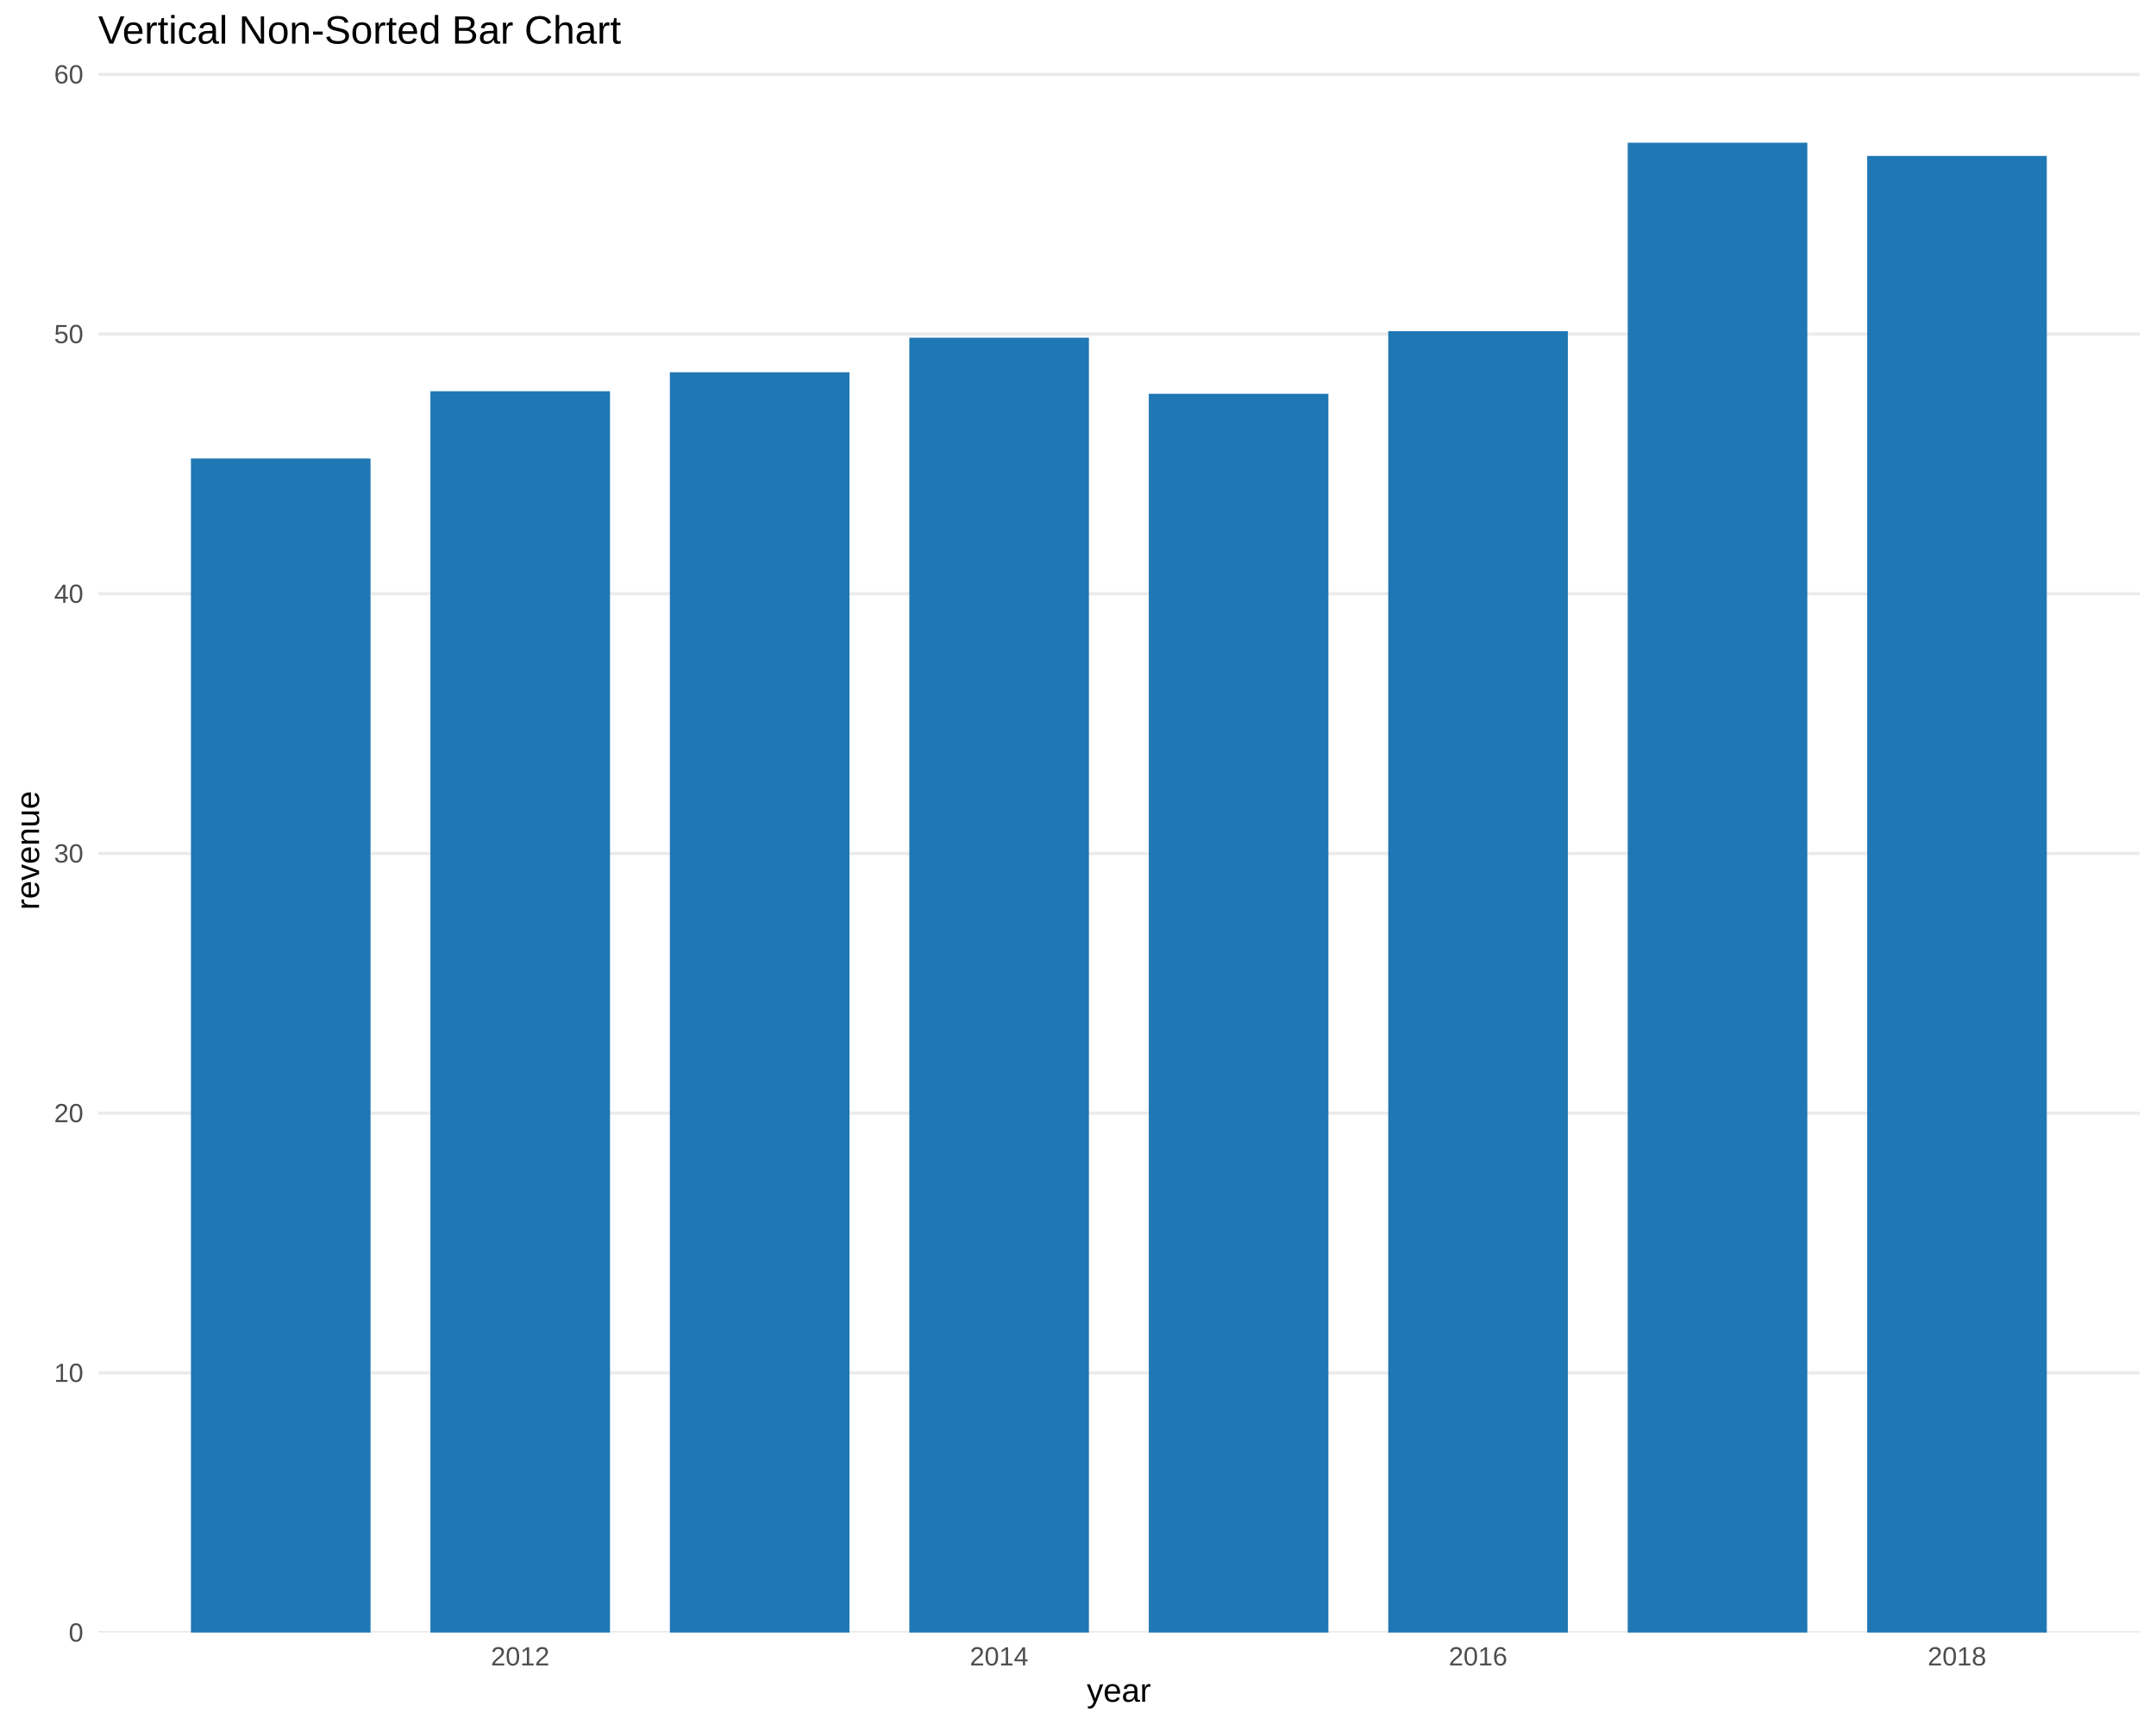
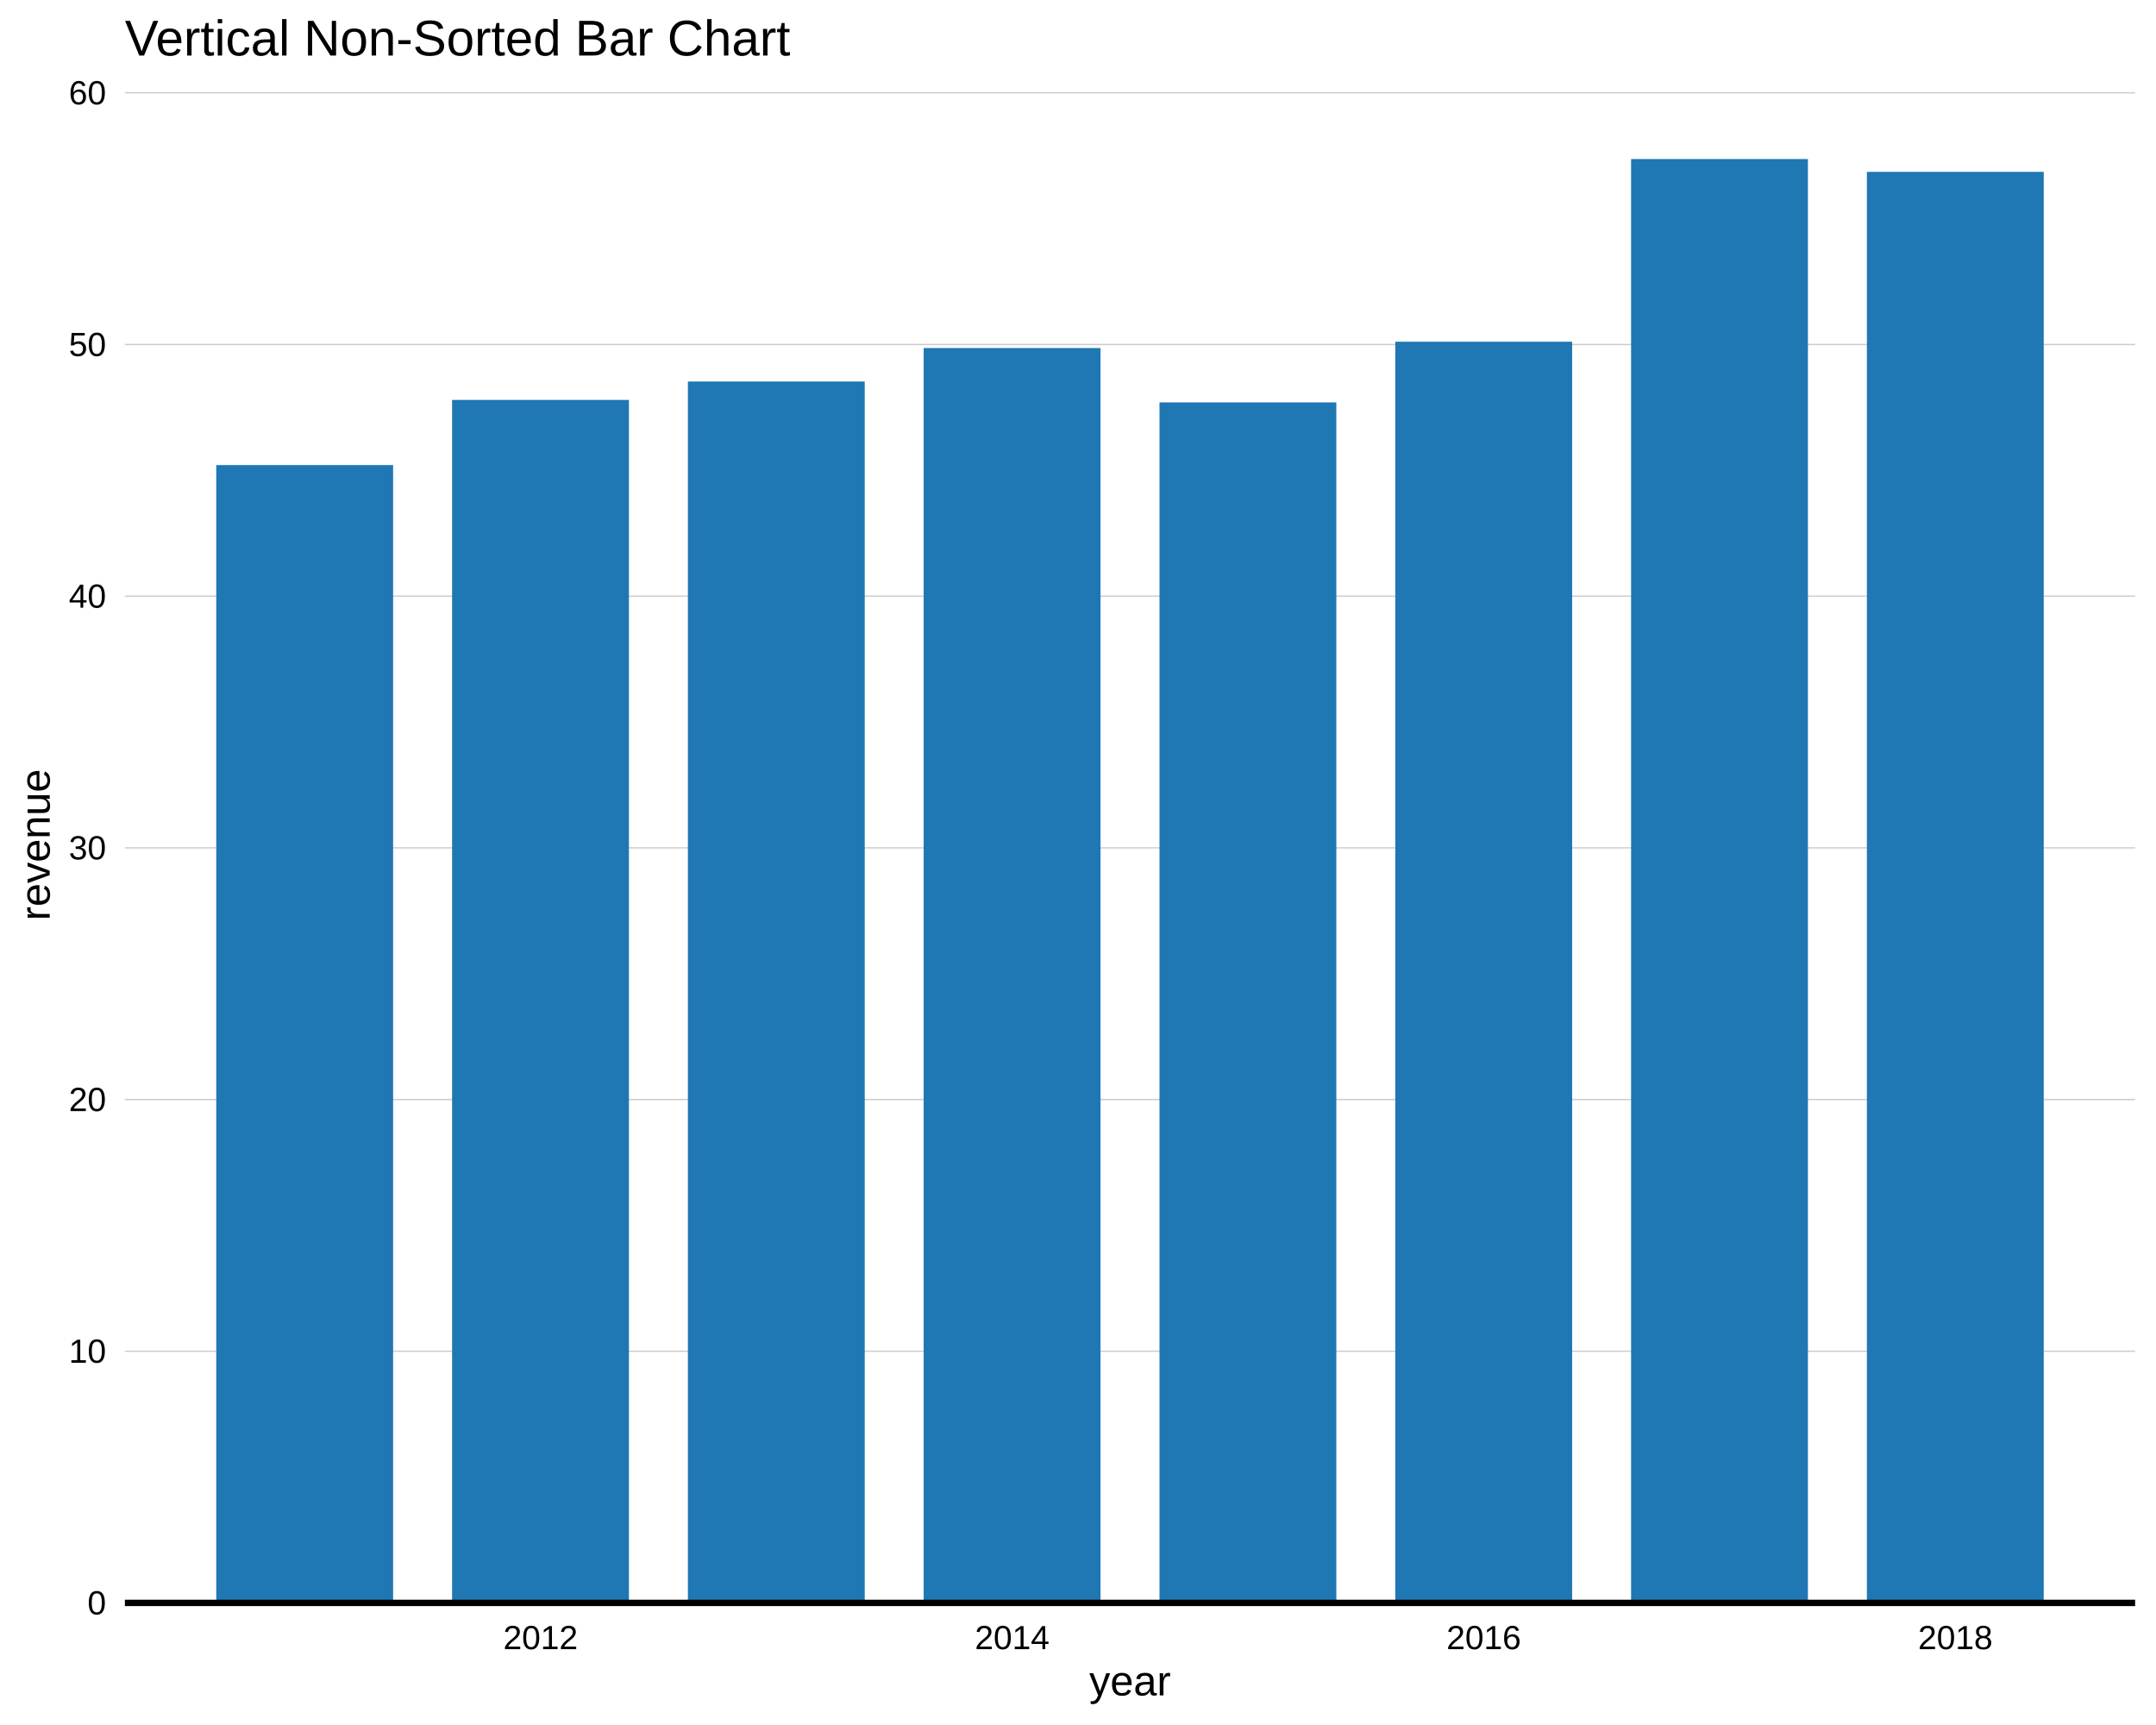
<svg xmlns="http://www.w3.org/2000/svg" viewBox="0 0 720.00 576.00">
  <defs>
    <style type="text/css">
    line, polyline, polygon, path, rect, circle {
      fill: none;
      stroke: #000000;
      stroke-linecap: round;
      stroke-linejoin: round;
      stroke-miterlimit: 10.00;
    }
  </style>
  </defs>
  <rect width="100%" height="100%" style="stroke: none; fill: #FFFFFF;" />
  <defs>
-     <clipPath id="cpMzIuNzh8NzE0LjUyfDU0NS4xM3wyMi43Nw==">
-       <rect x="32.78" y="22.77" width="681.74" height="522.36" />
+     <clipPath id="cpNDEuNzF8NzEzLjAzfDUzNS4yM3wyOC45OQ==">
+       <rect x="41.71" y="28.99" width="671.32" height="506.23" />
    </clipPath>
  </defs>
-   <polyline points="32.78,545.13 714.52,545.13 " style="stroke-width: 1.07; stroke: #EBEBEB; stroke-linecap: butt;" clip-path="url(#cpMzIuNzh8NzE0LjUyfDU0NS4xM3wyMi43Nw==)" />
-   <polyline points="32.78,458.42 714.52,458.42 " style="stroke-width: 1.07; stroke: #EBEBEB; stroke-linecap: butt;" clip-path="url(#cpMzIuNzh8NzE0LjUyfDU0NS4xM3wyMi43Nw==)" />
-   <polyline points="32.78,371.70 714.52,371.70 " style="stroke-width: 1.07; stroke: #EBEBEB; stroke-linecap: butt;" clip-path="url(#cpMzIuNzh8NzE0LjUyfDU0NS4xM3wyMi43Nw==)" />
-   <polyline points="32.78,284.99 714.52,284.99 " style="stroke-width: 1.07; stroke: #EBEBEB; stroke-linecap: butt;" clip-path="url(#cpMzIuNzh8NzE0LjUyfDU0NS4xM3wyMi43Nw==)" />
-   <polyline points="32.78,198.27 714.52,198.27 " style="stroke-width: 1.07; stroke: #EBEBEB; stroke-linecap: butt;" clip-path="url(#cpMzIuNzh8NzE0LjUyfDU0NS4xM3wyMi43Nw==)" />
-   <polyline points="32.78,111.55 714.52,111.55 " style="stroke-width: 1.07; stroke: #EBEBEB; stroke-linecap: butt;" clip-path="url(#cpMzIuNzh8NzE0LjUyfDU0NS4xM3wyMi43Nw==)" />
-   <polyline points="32.78,24.84 714.52,24.84 " style="stroke-width: 1.07; stroke: #EBEBEB; stroke-linecap: butt;" clip-path="url(#cpMzIuNzh8NzE0LjUyfDU0NS4xM3wyMi43Nw==)" />
-   <rect x="623.55" y="52.07" width="59.98" height="493.06" style="stroke-width: 1.07; stroke: none; stroke-linecap: square; stroke-linejoin: miter; fill: #1F77B4;" clip-path="url(#cpMzIuNzh8NzE0LjUyfDU0NS4xM3wyMi43Nw==)" />
-   <rect x="543.58" y="47.65" width="59.98" height="497.48" style="stroke-width: 1.07; stroke: none; stroke-linecap: square; stroke-linejoin: miter; fill: #1F77B4;" clip-path="url(#cpMzIuNzh8NzE0LjUyfDU0NS4xM3wyMi43Nw==)" />
-   <rect x="463.61" y="110.60" width="59.98" height="434.53" style="stroke-width: 1.07; stroke: none; stroke-linecap: square; stroke-linejoin: miter; fill: #1F77B4;" clip-path="url(#cpMzIuNzh8NzE0LjUyfDU0NS4xM3wyMi43Nw==)" />
-   <rect x="383.64" y="131.50" width="59.98" height="413.63" style="stroke-width: 1.07; stroke: none; stroke-linecap: square; stroke-linejoin: miter; fill: #1F77B4;" clip-path="url(#cpMzIuNzh8NzE0LjUyfDU0NS4xM3wyMi43Nw==)" />
-   <rect x="303.67" y="112.77" width="59.98" height="432.36" style="stroke-width: 1.07; stroke: none; stroke-linecap: square; stroke-linejoin: miter; fill: #1F77B4;" clip-path="url(#cpMzIuNzh8NzE0LjUyfDU0NS4xM3wyMi43Nw==)" />
-   <rect x="223.70" y="124.30" width="59.98" height="420.83" style="stroke-width: 1.07; stroke: none; stroke-linecap: square; stroke-linejoin: miter; fill: #1F77B4;" clip-path="url(#cpMzIuNzh8NzE0LjUyfDU0NS4xM3wyMi43Nw==)" />
-   <rect x="143.73" y="130.63" width="59.98" height="414.50" style="stroke-width: 1.07; stroke: none; stroke-linecap: square; stroke-linejoin: miter; fill: #1F77B4;" clip-path="url(#cpMzIuNzh8NzE0LjUyfDU0NS4xM3wyMi43Nw==)" />
-   <rect x="63.76" y="153.09" width="59.98" height="392.04" style="stroke-width: 1.07; stroke: none; stroke-linecap: square; stroke-linejoin: miter; fill: #1F77B4;" clip-path="url(#cpMzIuNzh8NzE0LjUyfDU0NS4xM3wyMi43Nw==)" />
+   <polyline points="41.71,535.23 713.03,535.23 " style="stroke-width: 0.43; stroke: #CCCCCC; stroke-linecap: butt;" clip-path="url(#cpNDEuNzF8NzEzLjAzfDUzNS4yM3wyOC45OQ==)" />
+   <polyline points="41.71,451.19 713.03,451.19 " style="stroke-width: 0.43; stroke: #CCCCCC; stroke-linecap: butt;" clip-path="url(#cpNDEuNzF8NzEzLjAzfDUzNS4yM3wyOC45OQ==)" />
+   <polyline points="41.71,367.15 713.03,367.15 " style="stroke-width: 0.43; stroke: #CCCCCC; stroke-linecap: butt;" clip-path="url(#cpNDEuNzF8NzEzLjAzfDUzNS4yM3wyOC45OQ==)" />
+   <polyline points="41.71,283.11 713.03,283.11 " style="stroke-width: 0.43; stroke: #CCCCCC; stroke-linecap: butt;" clip-path="url(#cpNDEuNzF8NzEzLjAzfDUzNS4yM3wyOC45OQ==)" />
+   <polyline points="41.71,199.07 713.03,199.07 " style="stroke-width: 0.43; stroke: #CCCCCC; stroke-linecap: butt;" clip-path="url(#cpNDEuNzF8NzEzLjAzfDUzNS4yM3wyOC45OQ==)" />
+   <polyline points="41.71,115.04 713.03,115.04 " style="stroke-width: 0.43; stroke: #CCCCCC; stroke-linecap: butt;" clip-path="url(#cpNDEuNzF8NzEzLjAzfDUzNS4yM3wyOC45OQ==)" />
+   <polyline points="41.71,31.00 713.03,31.00 " style="stroke-width: 0.43; stroke: #CCCCCC; stroke-linecap: butt;" clip-path="url(#cpNDEuNzF8NzEzLjAzfDUzNS4yM3wyOC45OQ==)" />
+   <rect x="623.45" y="57.39" width="59.06" height="477.84" style="stroke-width: 1.07; stroke: none; stroke-linecap: square; stroke-linejoin: miter; fill: #1F77B4;" clip-path="url(#cpNDEuNzF8NzEzLjAzfDUzNS4yM3wyOC45OQ==)" />
+   <rect x="544.70" y="53.10" width="59.06" height="482.13" style="stroke-width: 1.07; stroke: none; stroke-linecap: square; stroke-linejoin: miter; fill: #1F77B4;" clip-path="url(#cpNDEuNzF8NzEzLjAzfDUzNS4yM3wyOC45OQ==)" />
+   <rect x="465.96" y="114.11" width="59.06" height="421.11" style="stroke-width: 1.07; stroke: none; stroke-linecap: square; stroke-linejoin: miter; fill: #1F77B4;" clip-path="url(#cpNDEuNzF8NzEzLjAzfDUzNS4yM3wyOC45OQ==)" />
+   <rect x="387.21" y="134.37" width="59.06" height="400.86" style="stroke-width: 1.07; stroke: none; stroke-linecap: square; stroke-linejoin: miter; fill: #1F77B4;" clip-path="url(#cpNDEuNzF8NzEzLjAzfDUzNS4yM3wyOC45OQ==)" />
+   <rect x="308.46" y="116.21" width="59.06" height="419.01" style="stroke-width: 1.07; stroke: none; stroke-linecap: square; stroke-linejoin: miter; fill: #1F77B4;" clip-path="url(#cpNDEuNzF8NzEzLjAzfDUzNS4yM3wyOC45OQ==)" />
+   <rect x="229.72" y="127.39" width="59.06" height="407.84" style="stroke-width: 1.07; stroke: none; stroke-linecap: square; stroke-linejoin: miter; fill: #1F77B4;" clip-path="url(#cpNDEuNzF8NzEzLjAzfDUzNS4yM3wyOC45OQ==)" />
+   <rect x="150.97" y="133.53" width="59.06" height="401.70" style="stroke-width: 1.07; stroke: none; stroke-linecap: square; stroke-linejoin: miter; fill: #1F77B4;" clip-path="url(#cpNDEuNzF8NzEzLjAzfDUzNS4yM3wyOC45OQ==)" />
+   <rect x="72.22" y="155.29" width="59.06" height="379.94" style="stroke-width: 1.07; stroke: none; stroke-linecap: square; stroke-linejoin: miter; fill: #1F77B4;" clip-path="url(#cpNDEuNzF8NzEzLjAzfDUzNS4yM3wyOC45OQ==)" />
  <defs>
    <clipPath id="cpMC4wMHw3MjAuMDB8NTc2LjAwfDAuMDA=">
      <rect x="0.00" y="0.00" width="720.00" height="576.00" />
    </clipPath>
  </defs>
  <g clip-path="url(#cpMC4wMHw3MjAuMDB8NTc2LjAwfDAuMDA=)">
-     <text x="22.95" y="548.15" style="font-size: 8.80px; fill: #4D4D4D; font-family: Liberation Sans;" textLength="4.89px" lengthAdjust="spacingAndGlyphs">0</text>
+     <text x="29.21" y="539.08" style="font-size: 11.20px; font-family: Liberation Sans;" textLength="6.22px" lengthAdjust="spacingAndGlyphs">0</text>
  </g>
  <g clip-path="url(#cpMC4wMHw3MjAuMDB8NTc2LjAwfDAuMDA=)">
-     <text x="18.06" y="461.44" style="font-size: 8.80px; fill: #4D4D4D; font-family: Liberation Sans;" textLength="9.78px" lengthAdjust="spacingAndGlyphs">10</text>
+     <text x="22.99" y="455.04" style="font-size: 11.20px; font-family: Liberation Sans;" textLength="12.44px" lengthAdjust="spacingAndGlyphs">10</text>
  </g>
  <g clip-path="url(#cpMC4wMHw3MjAuMDB8NTc2LjAwfDAuMDA=)">
-     <text x="18.06" y="374.72" style="font-size: 8.80px; fill: #4D4D4D; font-family: Liberation Sans;" textLength="9.78px" lengthAdjust="spacingAndGlyphs">20</text>
+     <text x="22.99" y="371.00" style="font-size: 11.20px; font-family: Liberation Sans;" textLength="12.44px" lengthAdjust="spacingAndGlyphs">20</text>
  </g>
  <g clip-path="url(#cpMC4wMHw3MjAuMDB8NTc2LjAwfDAuMDA=)">
-     <text x="18.06" y="288.01" style="font-size: 8.80px; fill: #4D4D4D; font-family: Liberation Sans;" textLength="9.78px" lengthAdjust="spacingAndGlyphs">30</text>
+     <text x="22.99" y="286.96" style="font-size: 11.20px; font-family: Liberation Sans;" textLength="12.44px" lengthAdjust="spacingAndGlyphs">30</text>
  </g>
  <g clip-path="url(#cpMC4wMHw3MjAuMDB8NTc2LjAwfDAuMDA=)">
-     <text x="18.06" y="201.29" style="font-size: 8.80px; fill: #4D4D4D; font-family: Liberation Sans;" textLength="9.78px" lengthAdjust="spacingAndGlyphs">40</text>
+     <text x="22.99" y="202.93" style="font-size: 11.20px; font-family: Liberation Sans;" textLength="12.44px" lengthAdjust="spacingAndGlyphs">40</text>
  </g>
  <g clip-path="url(#cpMC4wMHw3MjAuMDB8NTc2LjAwfDAuMDA=)">
-     <text x="18.06" y="114.58" style="font-size: 8.80px; fill: #4D4D4D; font-family: Liberation Sans;" textLength="9.78px" lengthAdjust="spacingAndGlyphs">50</text>
+     <text x="22.99" y="118.89" style="font-size: 11.20px; font-family: Liberation Sans;" textLength="12.44px" lengthAdjust="spacingAndGlyphs">50</text>
  </g>
  <g clip-path="url(#cpMC4wMHw3MjAuMDB8NTc2LjAwfDAuMDA=)">
-     <text x="18.06" y="27.86" style="font-size: 8.80px; fill: #4D4D4D; font-family: Liberation Sans;" textLength="9.78px" lengthAdjust="spacingAndGlyphs">60</text>
+     <text x="22.99" y="34.85" style="font-size: 11.20px; font-family: Liberation Sans;" textLength="12.44px" lengthAdjust="spacingAndGlyphs">60</text>
+   </g>
+   <polyline points="41.71,535.23 713.03,535.23 " style="stroke-width: 2.13; stroke-linecap: butt;" clip-path="url(#cpMC4wMHw3MjAuMDB8NTc2LjAwfDAuMDA=)" />
+   <g clip-path="url(#cpMC4wMHw3MjAuMDB8NTc2LjAwfDAuMDA=)">
+     <text x="168.06" y="550.68" style="font-size: 11.20px; font-family: Liberation Sans;" textLength="24.88px" lengthAdjust="spacingAndGlyphs">2012</text>
  </g>
  <g clip-path="url(#cpMC4wMHw3MjAuMDB8NTc2LjAwfDAuMDA=)">
-     <text x="163.94" y="556.11" style="font-size: 8.80px; fill: #4D4D4D; font-family: Liberation Sans;" textLength="19.56px" lengthAdjust="spacingAndGlyphs">2012</text>
+     <text x="325.55" y="550.68" style="font-size: 11.20px; font-family: Liberation Sans;" textLength="24.88px" lengthAdjust="spacingAndGlyphs">2014</text>
  </g>
  <g clip-path="url(#cpMC4wMHw3MjAuMDB8NTc2LjAwfDAuMDA=)">
-     <text x="323.88" y="556.11" style="font-size: 8.80px; fill: #4D4D4D; font-family: Liberation Sans;" textLength="19.56px" lengthAdjust="spacingAndGlyphs">2014</text>
+     <text x="483.05" y="550.68" style="font-size: 11.20px; font-family: Liberation Sans;" textLength="24.88px" lengthAdjust="spacingAndGlyphs">2016</text>
  </g>
  <g clip-path="url(#cpMC4wMHw3MjAuMDB8NTc2LjAwfDAuMDA=)">
-     <text x="483.82" y="556.11" style="font-size: 8.80px; fill: #4D4D4D; font-family: Liberation Sans;" textLength="19.56px" lengthAdjust="spacingAndGlyphs">2016</text>
+     <text x="640.54" y="550.68" style="font-size: 11.20px; font-family: Liberation Sans;" textLength="24.88px" lengthAdjust="spacingAndGlyphs">2018</text>
  </g>
  <g clip-path="url(#cpMC4wMHw3MjAuMDB8NTc2LjAwfDAuMDA=)">
-     <text x="643.76" y="556.11" style="font-size: 8.80px; fill: #4D4D4D; font-family: Liberation Sans;" textLength="19.56px" lengthAdjust="spacingAndGlyphs">2018</text>
+     <text x="363.76" y="566.12" style="font-size: 14.00px; font-family: Liberation Sans;" textLength="27.22px" lengthAdjust="spacingAndGlyphs">year</text>
  </g>
  <g clip-path="url(#cpMC4wMHw3MjAuMDB8NTc2LjAwfDAuMDA=)">
-     <text x="362.94" y="568.24" style="font-size: 11.00px; font-family: Liberation Sans;" textLength="21.41px" lengthAdjust="spacingAndGlyphs">year</text>
+     <text transform="translate(16.60,307.39) rotate(-90)" style="font-size: 14.00px; font-family: Liberation Sans;" textLength="50.56px" lengthAdjust="spacingAndGlyphs">revenue</text>
  </g>
  <g clip-path="url(#cpMC4wMHw3MjAuMDB8NTc2LjAwfDAuMDA=)">
-     <text transform="translate(13.04,303.84) rotate(-90)" style="font-size: 11.00px; font-family: Liberation Sans;" textLength="39.78px" lengthAdjust="spacingAndGlyphs">revenue</text>
-   </g>
-   <g clip-path="url(#cpMC4wMHw3MjAuMDB8NTc2LjAwfDAuMDA=)">
-     <text x="32.78" y="14.56" style="font-size: 13.20px; font-family: Liberation Sans;" textLength="174.36px" lengthAdjust="spacingAndGlyphs">Vertical Non-Sorted Bar Chart</text>
+     <text x="41.71" y="18.54" style="font-size: 16.80px; font-family: Liberation Sans;" textLength="222.25px" lengthAdjust="spacingAndGlyphs">Vertical Non-Sorted Bar Chart</text>
  </g>
</svg>
